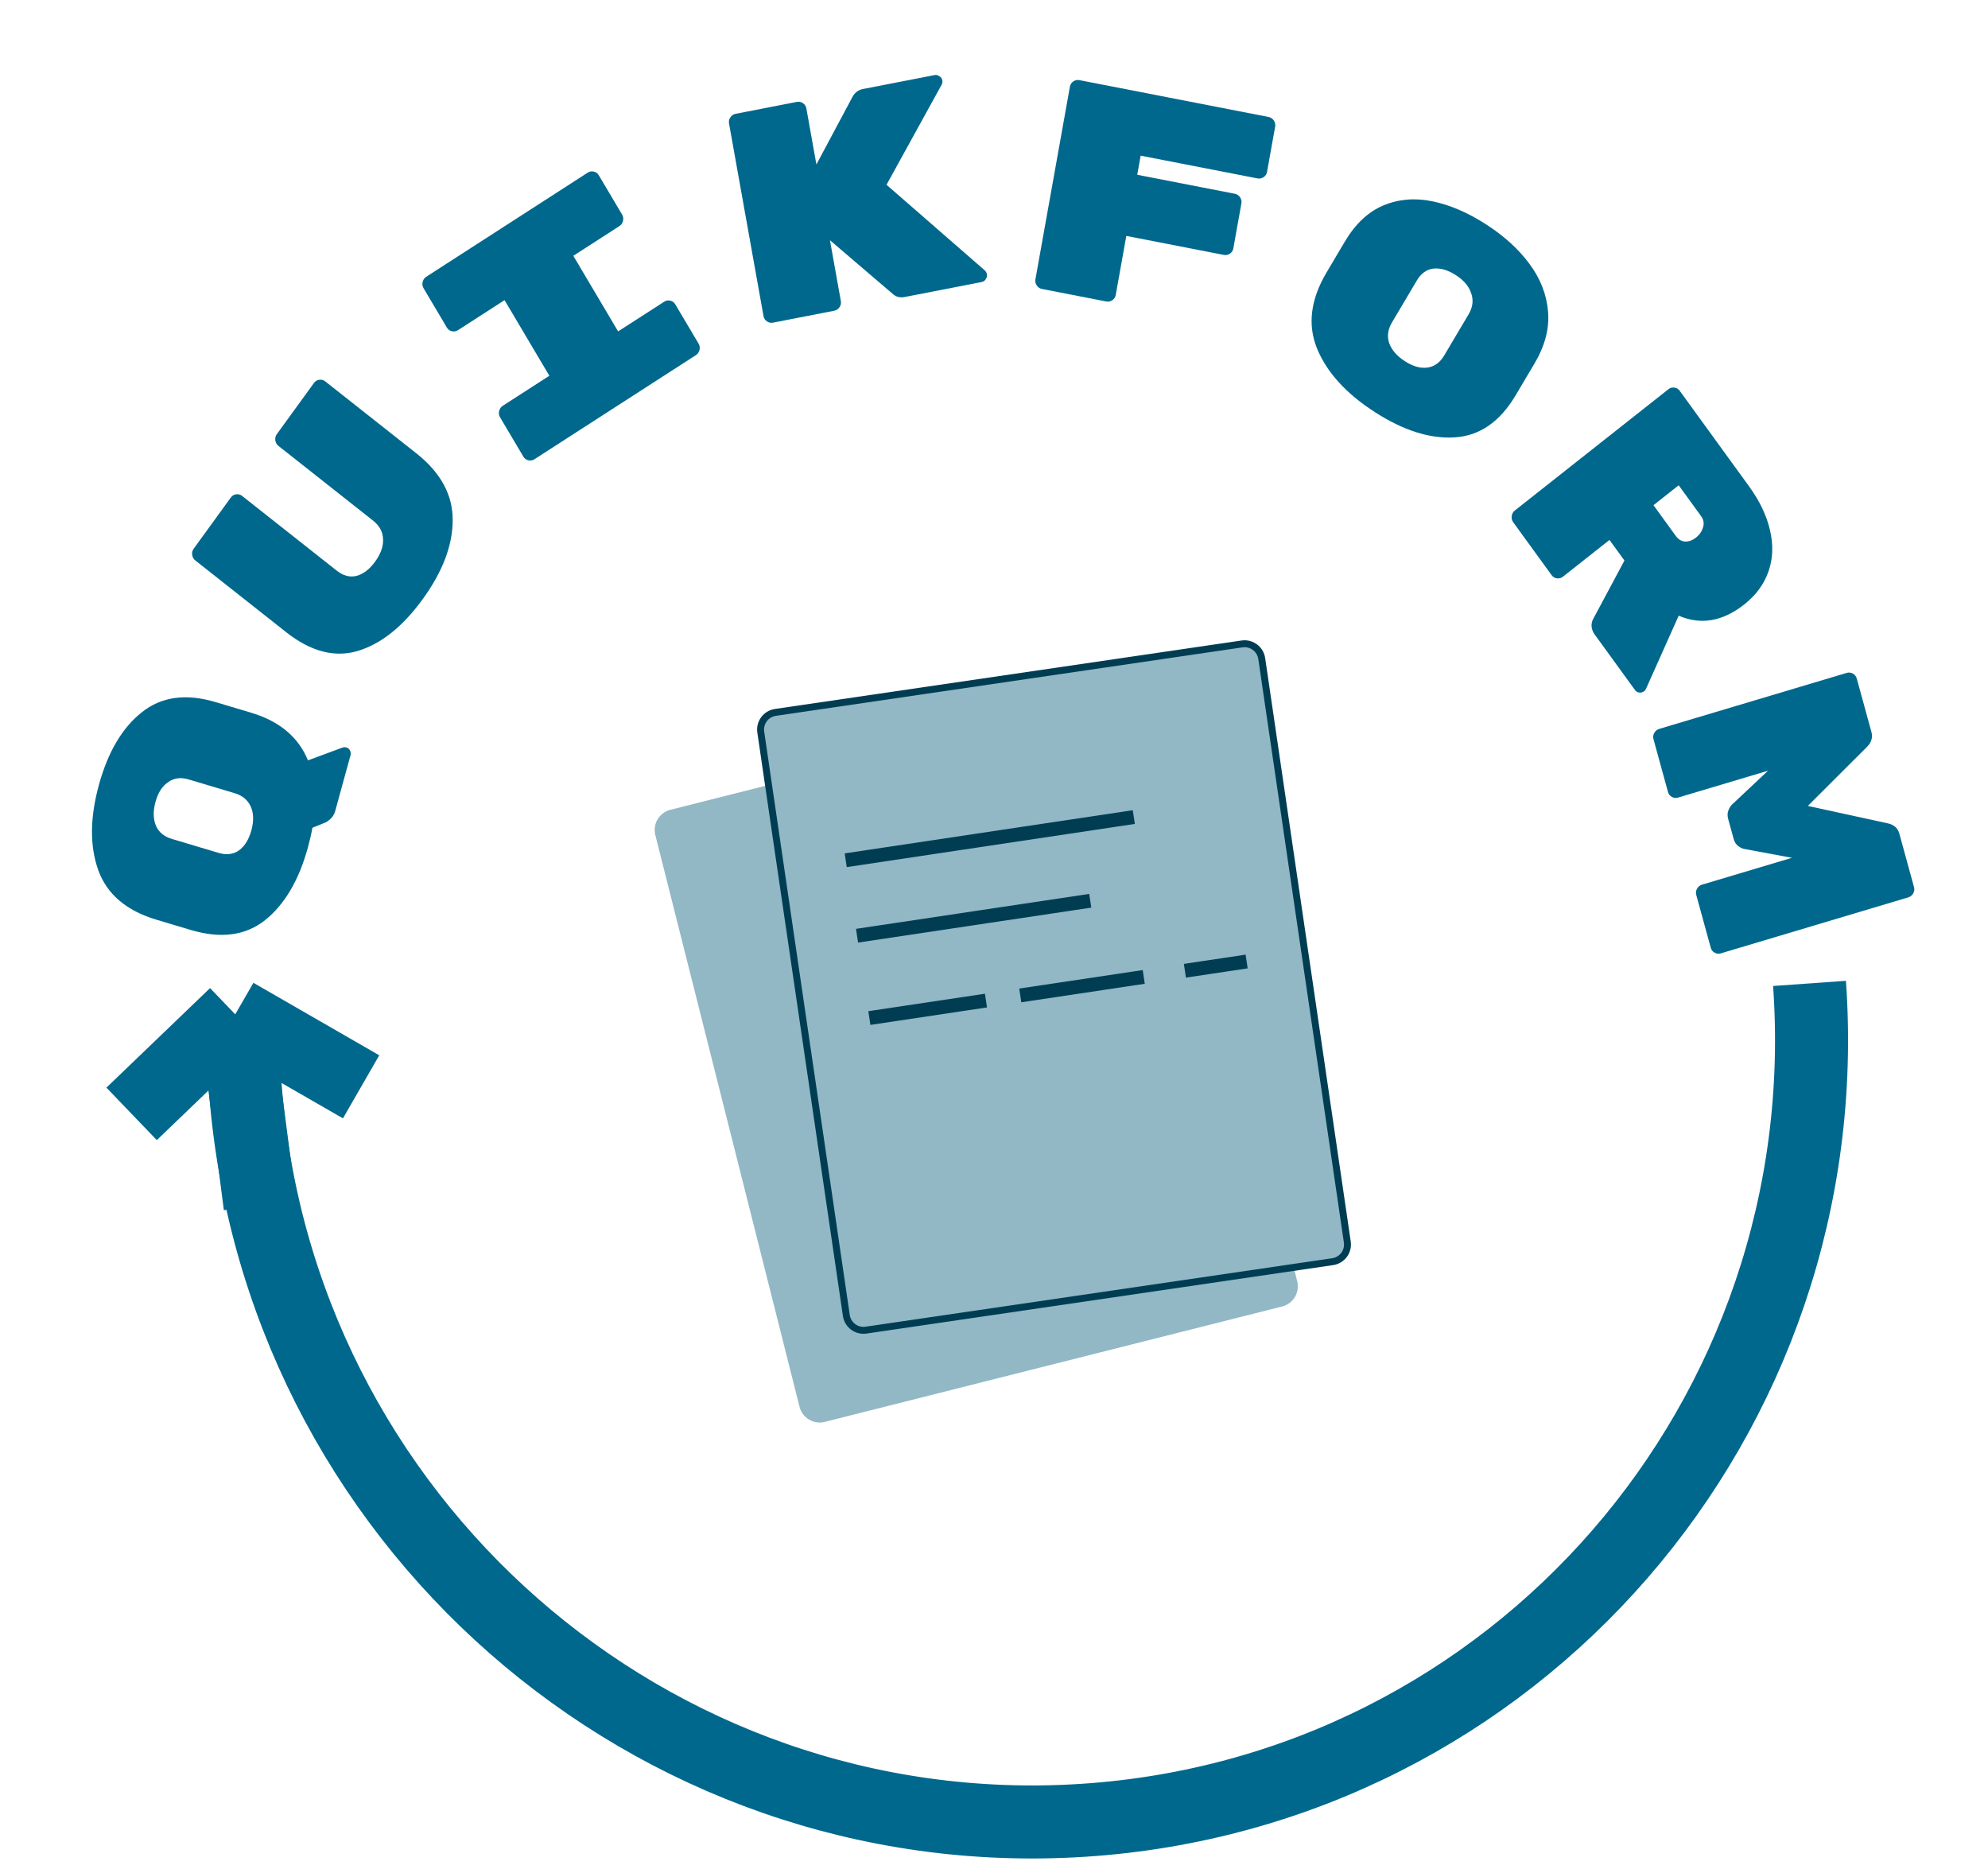
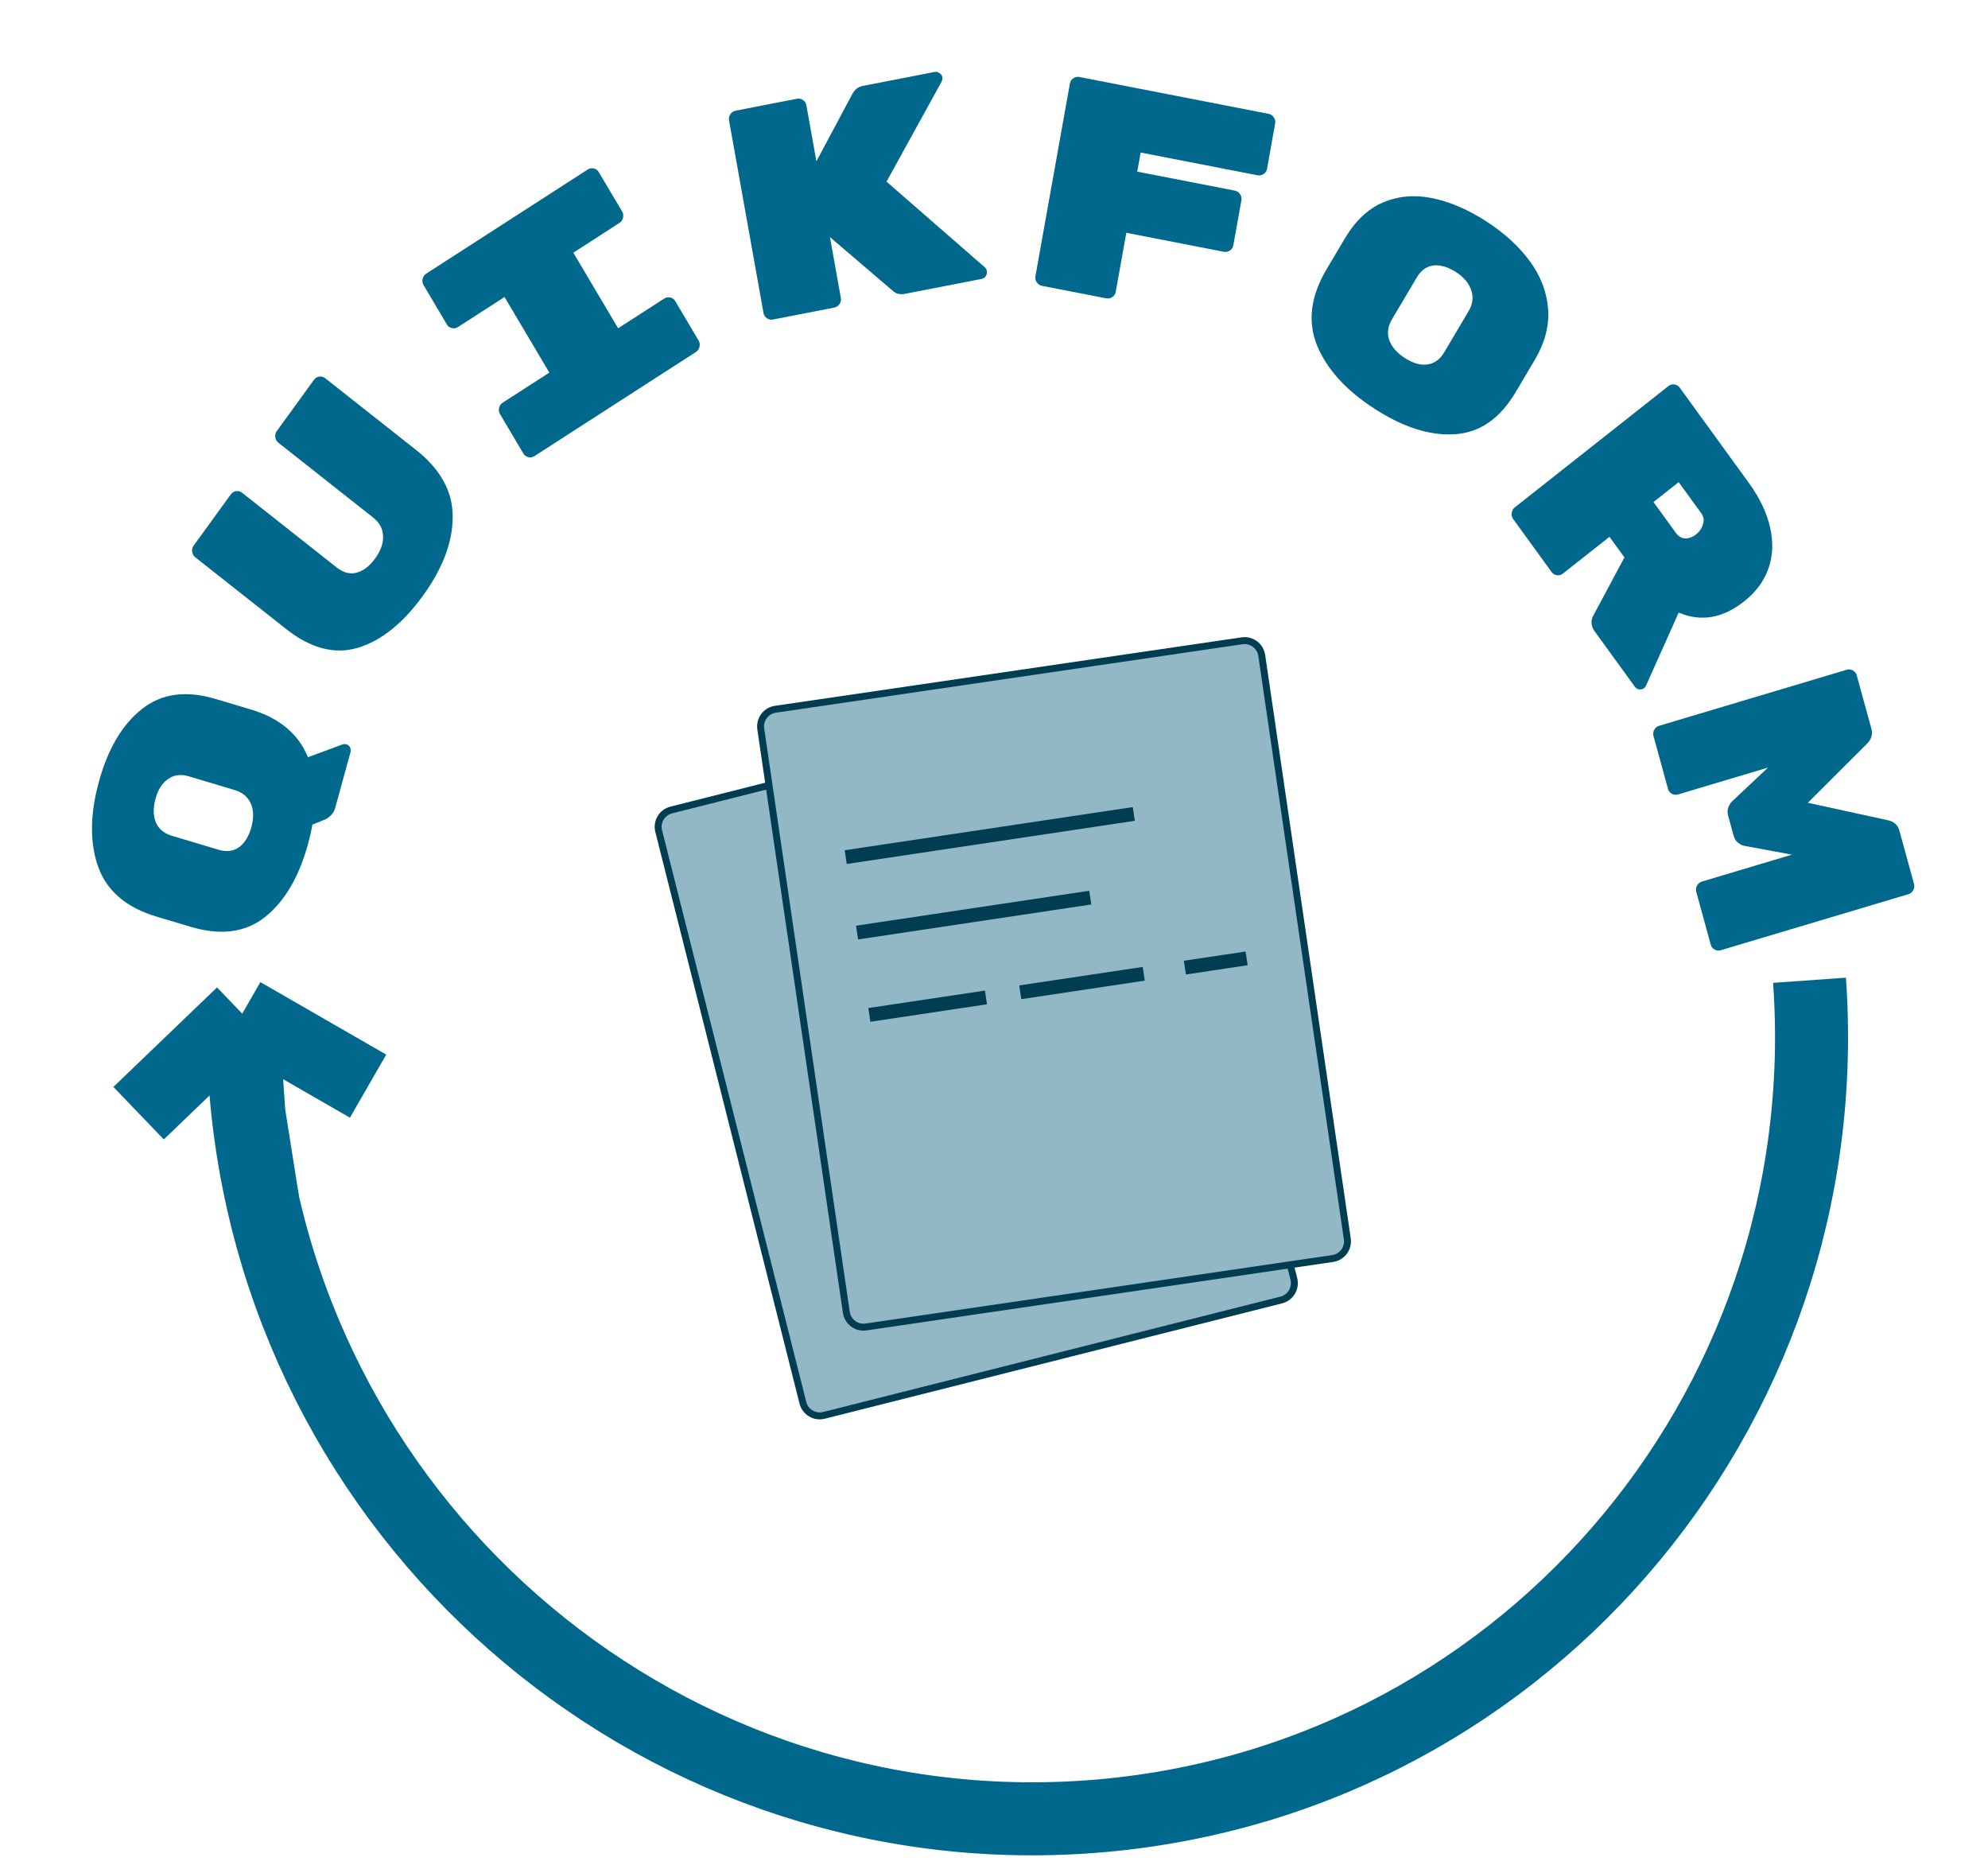
- <svg xmlns="http://www.w3.org/2000/svg" width="499" height="470" viewBox="0 0 499 470" fill="none">
-   <path d="M63 178.856C70.142 180.989 74.909 184.979 77.299 190.824L86.078 187.573C86.409 187.514 86.648 187.506 86.794 187.549L87.013 187.614C87.401 187.73 87.677 187.971 87.839 188.337C88.05 188.718 88.102 189.104 87.995 189.495L84.148 203.504C83.906 204.384 83.479 205.077 82.868 205.582C82.304 206.102 81.795 206.426 81.339 206.554L78.41 207.743C78.14 209.302 77.769 210.938 77.299 212.649C75.03 220.913 71.438 227.009 66.521 230.937C61.618 234.817 55.401 235.632 47.87 233.383L39.27 230.815C31.739 228.566 26.878 224.442 24.687 218.444C22.51 212.397 22.555 205.242 24.825 196.978C27.094 188.714 30.68 182.643 35.583 178.763C40.499 174.835 46.675 173.981 54.109 176.201L63 178.856ZM54.838 214.036C56.83 214.631 58.542 214.428 59.974 213.427C61.419 212.377 62.456 210.703 63.088 208.405C63.719 206.107 63.681 204.138 62.975 202.498C62.233 200.795 60.866 199.647 58.874 199.052L47.359 195.613C45.367 195.018 43.648 195.245 42.203 196.295C40.723 197.282 39.668 198.924 39.037 201.222C38.406 203.521 38.437 205.514 39.13 207.202C39.836 208.842 41.185 209.959 43.177 210.554L54.838 214.036Z" fill="#00688D" />
-   <path d="M106.1 150.37C101.095 157.264 95.665 161.595 89.811 163.364C83.986 165.091 77.989 163.52 71.82 158.65L49.016 140.645C48.578 140.299 48.319 139.836 48.239 139.257C48.159 138.677 48.283 138.161 48.61 137.71L57.949 124.845C58.277 124.394 58.719 124.13 59.276 124.053C59.833 123.976 60.33 124.11 60.768 124.456L84.528 143.215C86.159 144.504 87.815 144.939 89.495 144.523C91.205 144.065 92.76 142.872 94.16 140.943C95.56 139.015 96.224 137.151 96.153 135.351C96.112 133.511 95.275 131.947 93.643 130.658L69.883 111.899C69.445 111.554 69.187 111.091 69.106 110.511C69.026 109.932 69.15 109.416 69.478 108.965L78.817 96.1C79.145 95.649 79.587 95.385 80.144 95.308C80.7 95.231 81.198 95.365 81.635 95.711L104.44 113.716C110.609 118.586 113.671 124.2 113.628 130.556C113.614 136.871 111.104 143.476 106.1 150.37Z" fill="#00688D" />
-   <path d="M155.152 83.174L166.723 75.714C167.192 75.412 167.701 75.325 168.248 75.455C168.796 75.584 169.212 75.888 169.497 76.368L175.353 86.248C175.638 86.728 175.713 87.252 175.579 87.821C175.445 88.39 175.143 88.825 174.674 89.127L134.143 115.257C133.674 115.559 133.166 115.645 132.618 115.516C132.07 115.387 131.654 115.083 131.37 114.603L125.513 104.723C125.229 104.243 125.154 103.719 125.288 103.15C125.422 102.581 125.724 102.145 126.192 101.843L137.891 94.301L126.644 75.326L114.945 82.868C114.476 83.171 113.968 83.257 113.42 83.128C112.872 82.999 112.456 82.694 112.171 82.214L106.315 72.334C106.031 71.855 105.955 71.33 106.09 70.761C106.224 70.193 106.525 69.757 106.994 69.455L147.525 43.326C147.994 43.024 148.502 42.937 149.05 43.066C149.598 43.195 150.014 43.5 150.298 43.98L156.155 53.86C156.439 54.34 156.514 54.864 156.38 55.433C156.246 56.002 155.945 56.437 155.476 56.739L143.905 64.199L155.152 83.174Z" fill="#00688D" />
-   <path d="M247.237 67.903C247.49 68.164 247.647 68.469 247.71 68.818C247.79 69.268 247.688 69.701 247.402 70.118C247.157 70.476 246.81 70.698 246.362 70.785L227.1 74.535C225.955 74.758 224.988 74.534 224.198 73.861L208.325 60.292L211.059 75.566C211.158 76.115 211.043 76.628 210.717 77.105C210.39 77.582 209.953 77.874 209.405 77.98L194.025 80.975C193.478 81.081 192.969 80.974 192.5 80.652C192.03 80.33 191.746 79.894 191.648 79.346L182.989 30.978C182.891 30.429 183.005 29.916 183.332 29.439C183.659 28.962 184.096 28.671 184.643 28.564L200.023 25.57C200.571 25.463 201.08 25.571 201.549 25.893C202.019 26.215 202.303 26.65 202.401 27.199L204.921 41.275L214.064 24.154C214.658 23.16 215.503 22.556 216.598 22.343L234.591 18.84C235.039 18.753 235.444 18.855 235.805 19.146C236.207 19.378 236.448 19.718 236.529 20.168C236.6 20.567 236.538 20.94 236.343 21.288L222.522 46.371L247.237 67.903Z" fill="#00688D" />
-   <path d="M318.417 29.355C318.964 29.462 319.401 29.753 319.728 30.23C320.055 30.707 320.169 31.22 320.071 31.769L318.033 43.15C317.935 43.699 317.651 44.134 317.181 44.456C316.712 44.778 316.203 44.885 315.656 44.779L286.314 39.066L285.456 43.858L309.945 48.626C310.492 48.732 310.93 49.024 311.256 49.501C311.583 49.978 311.697 50.491 311.599 51.04L309.575 62.346C309.477 62.895 309.193 63.33 308.723 63.652C308.254 63.974 307.745 64.081 307.197 63.974L282.709 59.207L280.055 74.032C279.957 74.581 279.673 75.016 279.203 75.338C278.733 75.66 278.225 75.767 277.677 75.661L261.551 72.521C261.003 72.415 260.566 72.123 260.239 71.646C259.913 71.169 259.798 70.656 259.897 70.107L268.555 21.74C268.653 21.191 268.937 20.755 269.407 20.433C269.876 20.112 270.385 20.004 270.933 20.111L318.417 29.355Z" fill="#00688D" />
-   <path d="M380.454 99.176C376.498 105.85 371.403 109.378 365.168 109.76C358.976 110.169 352.279 108.052 345.076 103.409C337.873 98.766 333.042 93.451 330.582 87.464C328.165 81.504 328.961 75.144 332.968 68.383L337.545 60.662C340.182 56.213 343.39 53.186 347.168 51.583C351.015 49.963 355.142 49.609 359.549 50.521C363.957 51.433 368.441 53.359 373.001 56.299C377.561 59.239 381.196 62.547 383.906 66.223C386.659 69.927 388.213 73.913 388.569 78.182C388.925 82.451 387.798 86.788 385.186 91.194L380.454 99.176ZM349.415 80.885C348.355 82.673 348.116 84.418 348.698 86.12C349.322 87.848 350.636 89.359 352.639 90.65C354.642 91.941 356.503 92.478 358.223 92.26C360.011 92.026 361.435 91.015 362.495 89.227L368.623 78.888C369.683 77.1 369.901 75.341 369.277 73.612C368.721 71.867 367.441 70.349 365.438 69.058C363.435 67.766 361.552 67.216 359.79 67.406C358.07 67.624 356.681 68.627 355.62 70.416L349.415 80.885Z" fill="#00688D" />
-   <path d="M413.128 172.93C413.028 173.137 412.879 173.32 412.68 173.477C412.322 173.76 411.899 173.868 411.412 173.8C410.995 173.743 410.652 173.529 410.384 173.16L400.24 159.187C399.823 158.613 399.575 157.969 399.496 157.257C399.447 156.586 399.567 155.975 399.856 155.424L407.744 140.675L403.991 135.504L392.29 144.742C391.852 145.088 391.355 145.222 390.798 145.145C390.241 145.069 389.799 144.804 389.471 144.353L379.82 131.058C379.492 130.606 379.368 130.091 379.448 129.511C379.528 128.931 379.787 128.469 380.225 128.123L418.79 97.675C419.228 97.329 419.725 97.195 420.282 97.272C420.839 97.349 421.281 97.613 421.608 98.064L438.991 122.008C441.672 125.701 443.433 129.378 444.275 133.039C445.146 136.741 445.024 140.194 443.907 143.4C442.791 146.605 440.76 149.371 437.815 151.696C432.402 155.969 426.918 156.91 421.363 154.518L413.128 172.93ZM420.62 134.479C421.276 135.381 422.061 135.859 422.975 135.912C423.93 135.933 424.845 135.598 425.721 134.906C426.596 134.215 427.174 133.372 427.453 132.377C427.802 131.391 427.634 130.426 426.948 129.482L421.363 121.788L415.035 126.785L420.62 134.479Z" fill="#00688D" />
-   <path d="M473.912 206.646C475.425 206.987 476.37 207.843 476.746 209.212L480.431 222.635C480.579 223.173 480.512 223.695 480.231 224.202C479.95 224.71 479.542 225.043 479.007 225.203L431.926 239.263C431.391 239.423 430.876 239.365 430.38 239.09C429.884 238.815 429.562 238.408 429.414 237.87L425.769 224.594C425.621 224.056 425.688 223.534 425.969 223.027C426.25 222.519 426.658 222.186 427.193 222.026L449.786 215.279L437.821 213.059C437.441 213.014 436.958 212.788 436.373 212.38C435.788 211.973 435.381 211.354 435.153 210.522L433.783 205.535C433.555 204.704 433.586 203.954 433.875 203.285C434.165 202.617 434.46 202.158 434.76 201.91L443.784 193.422L421.191 200.169C420.657 200.328 420.141 200.271 419.645 199.996C419.149 199.72 418.827 199.314 418.679 198.776L415.034 185.5C414.886 184.962 414.953 184.44 415.234 183.933C415.516 183.425 415.924 183.092 416.458 182.932L463.54 168.872C464.074 168.712 464.589 168.77 465.085 169.045C465.582 169.32 465.903 169.727 466.051 170.265L469.737 183.687C470.113 185.056 469.746 186.304 468.635 187.429L453.782 202.261L473.912 206.646Z" fill="#00688D" />
-   <rect x="164.269" y="205.134" width="127.092" height="156.689" rx="4.352" transform="rotate(-14.1589 164.269 205.134)" fill="#92B8C5" stroke="#92B8C5" stroke-width="1.741" stroke-linejoin="round" />
-   <rect x="190.325" y="179.419" width="127.092" height="156.689" rx="4.352" transform="rotate(-8.34546 190.325 179.419)" fill="#92B8C5" stroke="#003D53" stroke-width="1.741" stroke-linejoin="round" />
-   <rect x="211.032" y="213.44" width="74.862" height="5.223" transform="rotate(-8.52251 211.032 213.44)" fill="#003D53" stroke="#92B8C5" stroke-width="1.741" />
-   <rect x="213.871" y="232.38" width="60.935" height="5.223" transform="rotate(-8.52251 213.871 232.38)" fill="#003D53" stroke="#92B8C5" stroke-width="1.741" />
-   <rect x="216.967" y="253.041" width="31.338" height="5.223" transform="rotate(-8.52251 216.967 253.041)" fill="#003D53" stroke="#92B8C5" stroke-width="1.741" />
-   <rect x="296.168" y="241.172" width="17.41" height="5.223" transform="rotate(-8.52251 296.168 241.172)" fill="#003D53" stroke="#92B8C5" stroke-width="1.741" />
-   <rect x="254.845" y="247.365" width="33.079" height="5.223" transform="rotate(-8.52251 254.845 247.365)" fill="#003D53" stroke="#92B8C5" stroke-width="1.741" />
-   <path d="M65.246 302.534L59.05 254.563M59.05 254.563L33.037 279.544M59.05 254.563L90.639 272.756" stroke="#00688D" stroke-width="18.261" />
-   <path d="M454.199 246.799C461.948 355.762 380.325 449.798 271.889 456.833C163.452 463.868 69.266 381.238 61.516 272.275" stroke="#00688D" stroke-width="18.33" />
+ <svg xmlns="http://www.w3.org/2000/svg" width="499" height="469" viewBox="0 0 499 469" fill="none">
+   <path d="M63 178.071C70.142 180.204 74.909 184.193 77.299 190.039L86.078 186.788C86.409 186.728 86.648 186.72 86.794 186.764L87.013 186.829C87.401 186.945 87.677 187.186 87.839 187.552C88.05 187.933 88.102 188.318 87.995 188.71L84.148 202.719C83.906 203.599 83.479 204.292 82.868 204.797C82.304 205.316 81.795 205.64 81.339 205.769L78.41 206.958C78.14 208.517 77.769 210.152 77.299 211.864C75.03 220.128 71.438 226.224 66.521 230.152C61.618 234.032 55.401 234.847 47.87 232.598L39.27 230.029C31.739 227.78 26.878 223.657 24.687 217.659C22.51 211.612 22.555 204.457 24.825 196.193C27.094 187.929 30.68 181.857 35.583 177.978C40.499 174.05 46.675 173.195 54.109 175.415L63 178.071ZM54.838 213.251C56.83 213.846 58.542 213.643 59.974 212.642C61.419 211.592 62.456 209.918 63.088 207.62C63.719 205.321 63.681 203.353 62.975 201.713C62.233 200.01 60.866 198.861 58.874 198.266L47.359 194.827C45.367 194.233 43.648 194.46 42.203 195.51C40.723 196.497 39.668 198.139 39.037 200.437C38.406 202.735 38.437 204.729 39.13 206.417C39.836 208.056 41.185 209.174 43.177 209.769L54.838 213.251Z" fill="#00688D" />
+   <path d="M106.1 149.584C101.095 156.478 95.665 160.81 89.811 162.578C83.986 164.306 77.989 162.734 71.82 157.864L49.016 139.859C48.578 139.513 48.319 139.051 48.239 138.471C48.159 137.891 48.283 137.376 48.61 136.924L57.949 124.06C58.277 123.609 58.719 123.344 59.276 123.267C59.833 123.191 60.33 123.325 60.768 123.671L84.528 142.43C86.159 143.718 87.815 144.154 89.495 143.737C91.205 143.279 92.76 142.086 94.16 140.158C95.56 138.229 96.224 136.365 96.153 134.566C96.112 132.726 95.275 131.161 93.643 129.873L69.883 111.114C69.445 110.768 69.187 110.306 69.106 109.726C69.026 109.146 69.15 108.631 69.478 108.179L78.817 95.315C79.145 94.863 79.587 94.599 80.144 94.522C80.7 94.445 81.198 94.58 81.635 94.925L104.44 112.93C110.609 117.801 113.671 123.414 113.628 129.771C113.614 136.086 111.104 142.69 106.1 149.584Z" fill="#00688D" />
+   <path d="M155.152 82.388L166.723 74.929C167.192 74.627 167.701 74.54 168.248 74.669C168.796 74.798 169.212 75.103 169.497 75.583L175.353 85.463C175.638 85.943 175.713 86.467 175.579 87.036C175.445 87.604 175.143 88.04 174.674 88.342L134.143 114.471C133.674 114.773 133.166 114.86 132.618 114.731C132.07 114.602 131.654 114.297 131.37 113.817L125.513 103.937C125.229 103.457 125.154 102.933 125.288 102.364C125.422 101.796 125.723 101.36 126.192 101.058L137.891 93.516L126.644 74.541L114.945 82.083C114.476 82.385 113.968 82.472 113.42 82.343C112.872 82.213 112.456 81.909 112.171 81.429L106.315 71.549C106.031 71.069 105.955 70.545 106.089 69.976C106.224 69.407 106.525 68.972 106.994 68.669L147.525 42.541C147.994 42.238 148.502 42.152 149.05 42.281C149.598 42.41 150.014 42.715 150.298 43.194L156.155 53.074C156.439 53.554 156.514 54.079 156.38 54.647C156.246 55.216 155.945 55.652 155.476 55.954L143.905 63.413L155.152 82.388Z" fill="#00688D" />
+   <path d="M247.237 67.118C247.49 67.379 247.647 67.684 247.71 68.033C247.79 68.482 247.688 68.915 247.402 69.333C247.157 69.69 246.81 69.913 246.362 70L227.1 73.75C225.955 73.973 224.988 73.748 224.198 73.075L208.325 59.507L211.059 74.781C211.158 75.33 211.043 75.843 210.717 76.32C210.39 76.797 209.953 77.088 209.405 77.195L194.025 80.189C193.478 80.296 192.969 80.188 192.499 79.866C192.03 79.545 191.746 79.109 191.648 78.56L182.989 30.193C182.891 29.644 183.005 29.131 183.332 28.654C183.659 28.177 184.096 27.885 184.643 27.779L200.023 24.784C200.571 24.678 201.08 24.785 201.549 25.107C202.019 25.429 202.303 25.864 202.401 26.413L204.921 40.489L214.063 23.368C214.658 22.374 215.503 21.771 216.598 21.558L234.591 18.055C235.039 17.967 235.444 18.07 235.805 18.361C236.207 18.592 236.448 18.933 236.529 19.382C236.6 19.781 236.538 20.155 236.343 20.503L222.522 45.586L247.237 67.118Z" fill="#00688D" />
+   <path d="M318.417 28.57C318.964 28.676 319.401 28.968 319.728 29.445C320.055 29.922 320.169 30.435 320.071 30.984L318.033 42.364C317.935 42.913 317.651 43.349 317.181 43.67C316.712 43.992 316.203 44.1 315.656 43.993L286.314 38.281L285.456 43.073L309.945 47.84C310.492 47.947 310.93 48.239 311.256 48.715C311.583 49.192 311.697 49.705 311.599 50.254L309.575 61.56C309.477 62.109 309.193 62.544 308.723 62.866C308.254 63.188 307.745 63.296 307.197 63.189L282.709 58.422L280.055 73.246C279.957 73.795 279.673 74.231 279.203 74.553C278.733 74.874 278.225 74.982 277.677 74.875L261.551 71.736C261.003 71.629 260.566 71.338 260.239 70.861C259.913 70.384 259.798 69.871 259.897 69.322L268.555 20.954C268.653 20.405 268.937 19.97 269.407 19.648C269.876 19.326 270.385 19.219 270.933 19.325L318.417 28.57Z" fill="#00688D" />
+   <path d="M380.454 98.391C376.498 105.065 371.403 108.593 365.168 108.975C358.976 109.384 352.279 107.267 345.076 102.624C337.873 97.98 333.042 92.665 330.582 86.678C328.165 80.719 328.961 74.359 332.968 67.598L337.545 59.877C340.182 55.428 343.39 52.401 347.168 50.797C351.015 49.177 355.142 48.823 359.549 49.736C363.957 50.648 368.441 52.574 373.001 55.513C377.561 58.453 381.196 61.761 383.906 65.438C386.659 69.141 388.213 73.128 388.569 77.397C388.925 81.665 387.798 86.003 385.186 90.409L380.454 98.391ZM349.415 80.099C348.355 81.888 348.116 83.633 348.698 85.334C349.322 87.063 350.636 88.573 352.639 89.865C354.642 91.156 356.503 91.693 358.223 91.475C360.011 91.241 361.435 90.23 362.495 88.441L368.623 78.103C369.683 76.315 369.901 74.556 369.277 72.827C368.721 71.082 367.441 69.564 365.438 68.272C363.435 66.981 361.552 66.431 359.79 66.621C358.07 66.839 356.681 67.842 355.62 69.63L349.415 80.099Z" fill="#00688D" />
+   <path d="M413.128 172.144C413.028 172.352 412.879 172.535 412.68 172.692C412.322 172.975 411.899 173.082 411.412 173.015C410.995 172.957 410.652 172.744 410.384 172.375L400.24 158.402C399.823 157.828 399.575 157.184 399.496 156.472C399.447 155.8 399.567 155.189 399.856 154.638L407.744 139.889L403.991 134.719L392.29 143.957C391.852 144.303 391.355 144.437 390.798 144.36C390.241 144.283 389.799 144.019 389.471 143.568L379.82 130.272C379.492 129.821 379.368 129.305 379.448 128.726C379.528 128.146 379.787 127.683 380.225 127.338L418.79 96.89C419.228 96.544 419.725 96.41 420.282 96.487C420.839 96.563 421.281 96.828 421.608 97.279L438.991 121.223C441.672 124.916 443.433 128.593 444.275 132.254C445.146 135.955 445.024 139.409 443.907 142.614C442.791 145.82 440.76 148.585 437.815 150.911C432.402 155.184 426.918 156.125 421.363 153.733L413.128 172.144ZM420.62 133.693C421.276 134.596 422.061 135.074 422.975 135.126C423.93 135.147 424.845 134.812 425.721 134.121C426.596 133.43 427.174 132.586 427.453 131.591C427.802 130.606 427.634 129.641 426.948 128.697L421.363 121.003L415.035 125.999L420.62 133.693Z" fill="#00688D" />
+   <path d="M473.912 205.86C475.425 206.202 476.37 207.057 476.746 208.427L480.431 221.849C480.579 222.387 480.512 222.91 480.231 223.417C479.95 223.924 479.542 224.258 479.007 224.417L431.926 238.477C431.391 238.637 430.876 238.579 430.38 238.304C429.884 238.029 429.562 237.623 429.414 237.085L425.769 223.809C425.621 223.271 425.688 222.748 425.969 222.241C426.25 221.734 426.658 221.4 427.193 221.241L449.786 214.494L437.821 212.273C437.441 212.228 436.958 212.002 436.373 211.595C435.788 211.188 435.381 210.568 435.153 209.737L433.783 204.749C433.555 203.918 433.586 203.168 433.875 202.5C434.165 201.831 434.46 201.373 434.76 201.125L443.784 192.636L421.191 199.383C420.657 199.543 420.141 199.485 419.645 199.21C419.149 198.935 418.827 198.528 418.679 197.991L415.034 184.715C414.886 184.177 414.953 183.654 415.234 183.147C415.516 182.64 415.924 182.306 416.458 182.147L463.54 168.086C464.074 167.927 464.589 167.985 465.085 168.26C465.582 168.535 465.903 168.941 466.051 169.479L469.737 182.902C470.113 184.271 469.746 185.518 468.635 186.643L453.782 201.475L473.912 205.86Z" fill="#00688D" />
+   <rect x="164.269" y="204.348" width="127.092" height="156.689" rx="4.352" transform="rotate(-14.1589 164.269 204.348)" fill="#92B8C5" stroke="#003D53" stroke-width="1.741" stroke-linejoin="round" />
+   <rect x="190.325" y="178.633" width="127.092" height="156.689" rx="4.352" transform="rotate(-8.34546 190.325 178.633)" fill="#92B8C5" stroke="#003D53" stroke-width="1.741" stroke-linejoin="round" />
+   <rect x="211.032" y="212.655" width="74.862" height="5.223" transform="rotate(-8.52251 211.032 212.655)" fill="#003D53" stroke="#92B8C5" stroke-width="1.741" />
+   <rect x="213.871" y="231.594" width="60.935" height="5.223" transform="rotate(-8.52251 213.871 231.594)" fill="#003D53" stroke="#92B8C5" stroke-width="1.741" />
+   <rect x="216.967" y="252.256" width="31.338" height="5.223" transform="rotate(-8.52251 216.967 252.256)" fill="#003D53" stroke="#92B8C5" stroke-width="1.741" />
+   <rect x="296.168" y="240.387" width="17.41" height="5.223" transform="rotate(-8.52251 296.168 240.387)" fill="#003D53" stroke="#92B8C5" stroke-width="1.741" />
+   <rect x="254.846" y="246.58" width="33.079" height="5.223" transform="rotate(-8.52251 254.846 246.58)" fill="#003D53" stroke="#92B8C5" stroke-width="1.741" />
+   <path d="M66 301.5L62.5 279.374L60.801 254.394M60.801 254.394L34.788 279.374M60.801 254.394L92.391 272.587" stroke="#00688D" stroke-width="18.261" />
+   <path d="M454.199 246.013C461.948 354.977 380.325 449.012 271.889 456.047C163.452 463.082 69.265 380.453 61.516 271.489" stroke="#00688D" stroke-width="18.33" />
</svg>
